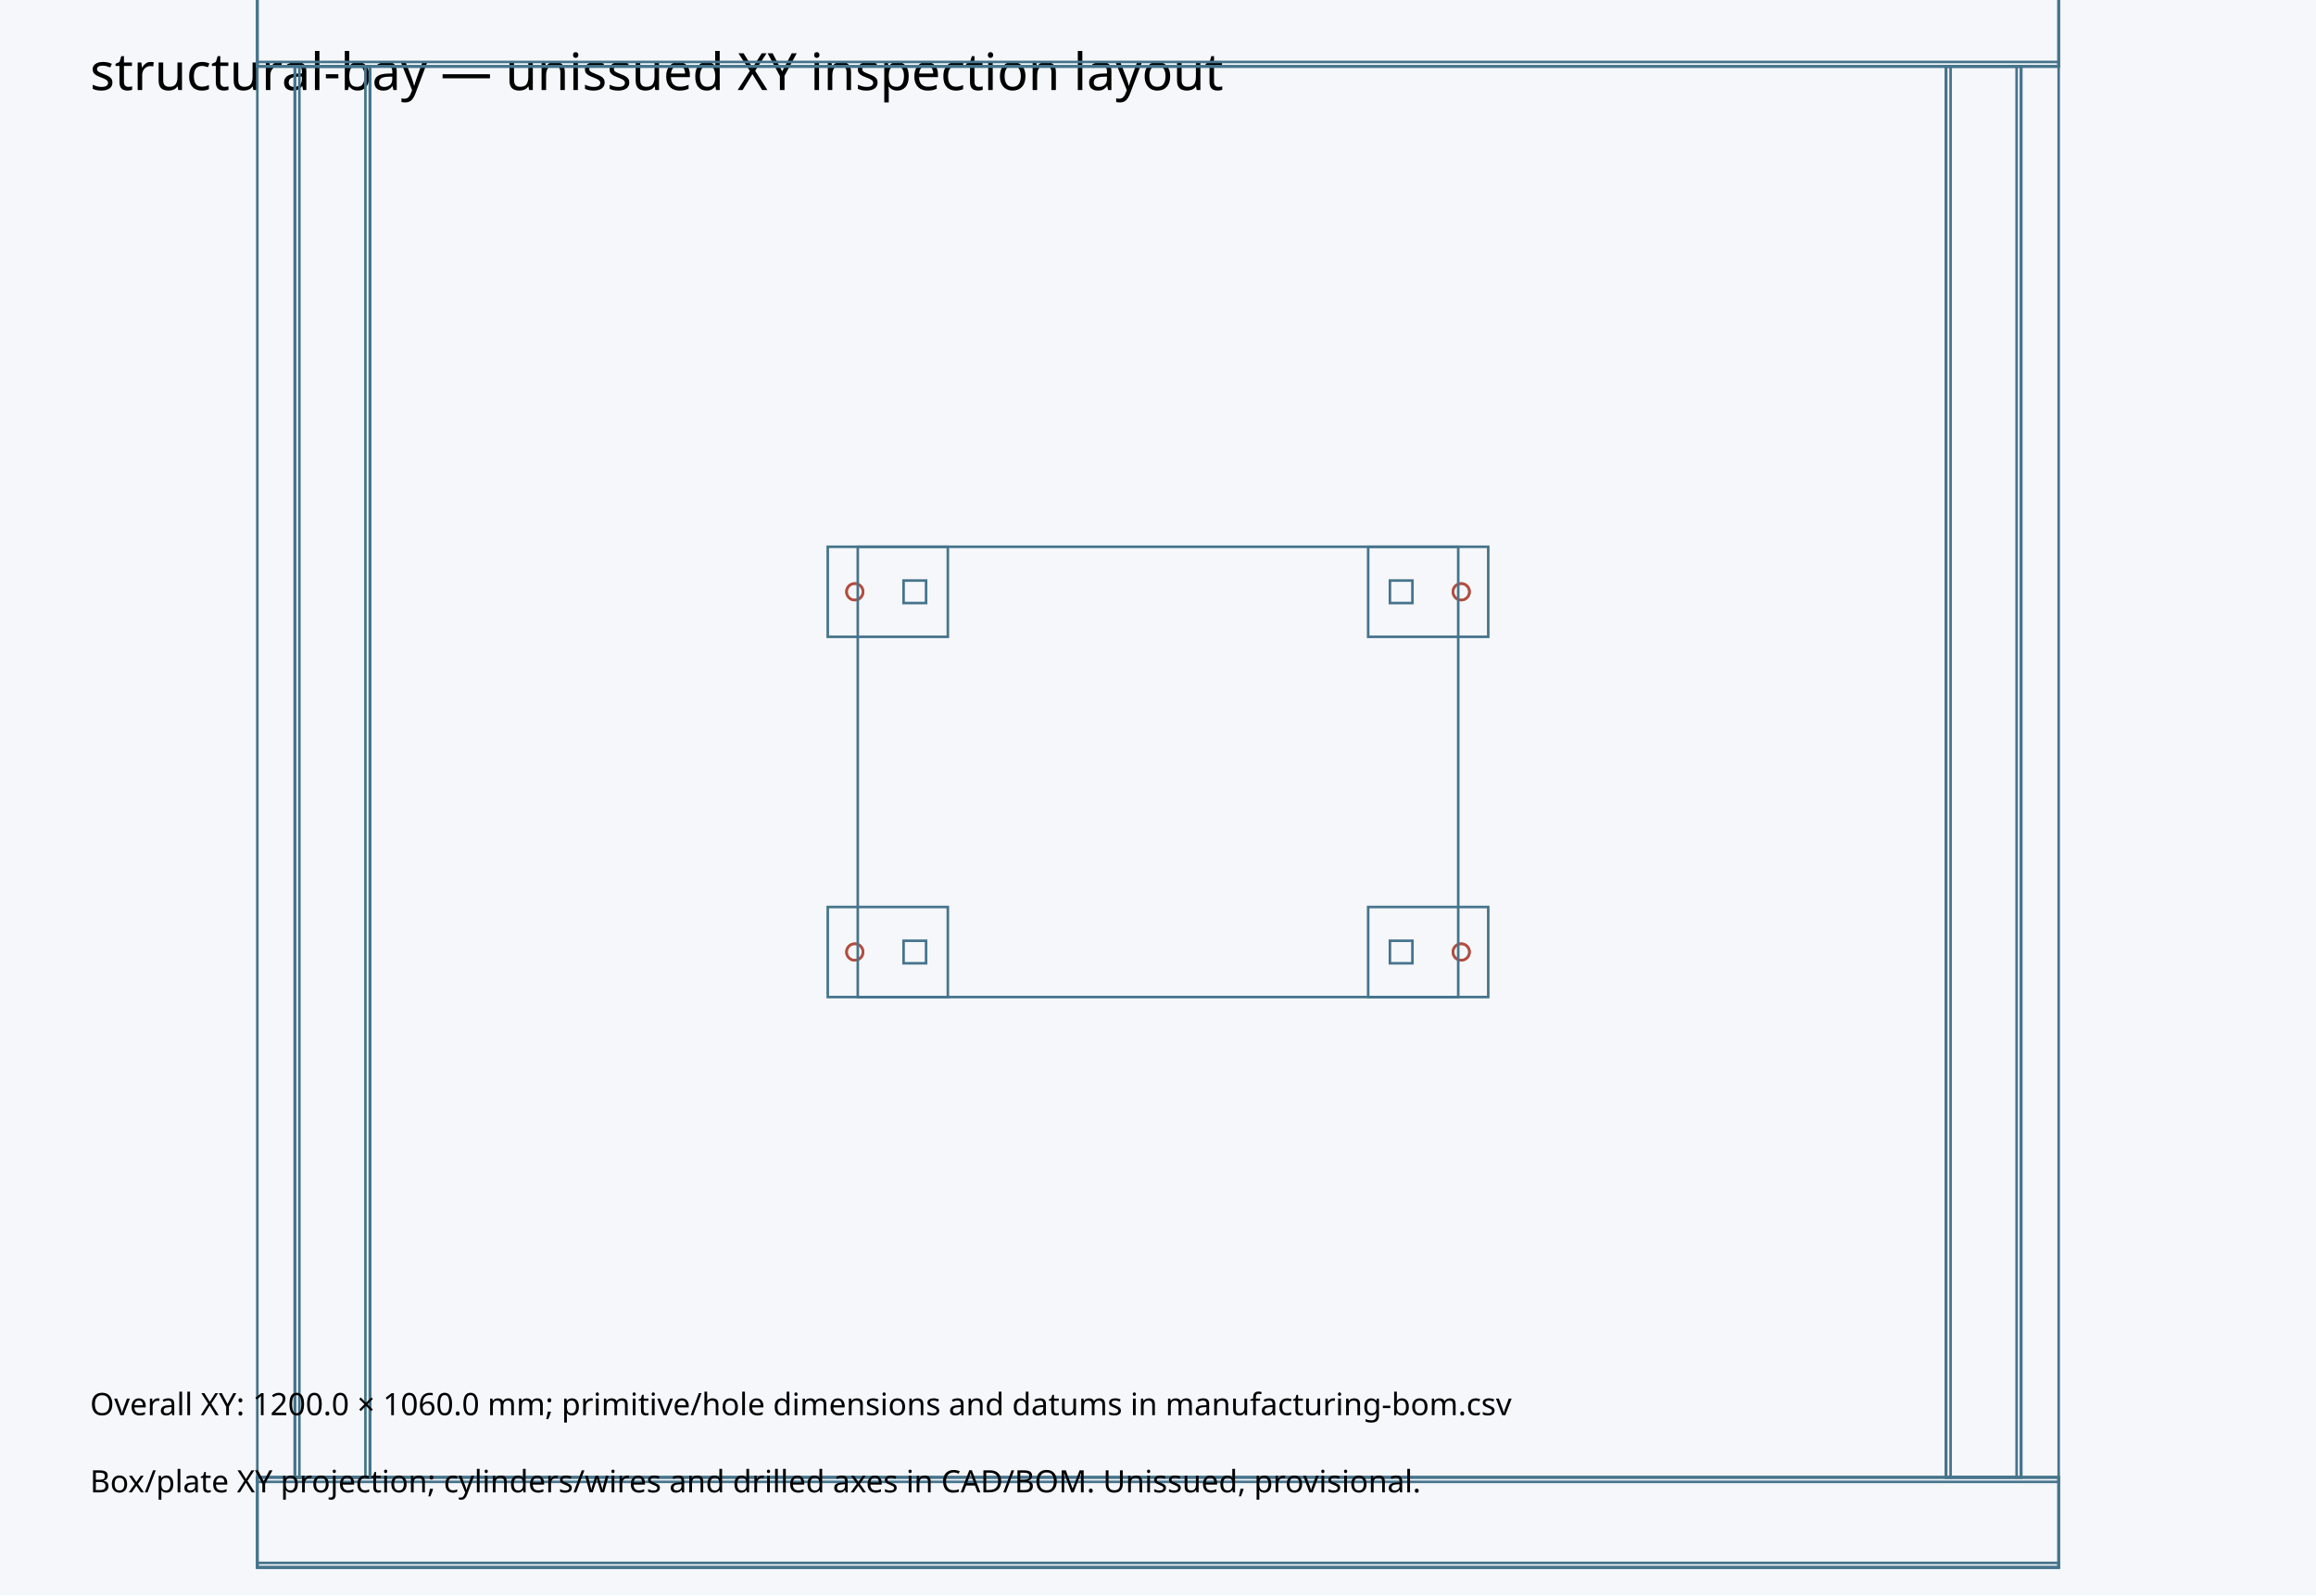
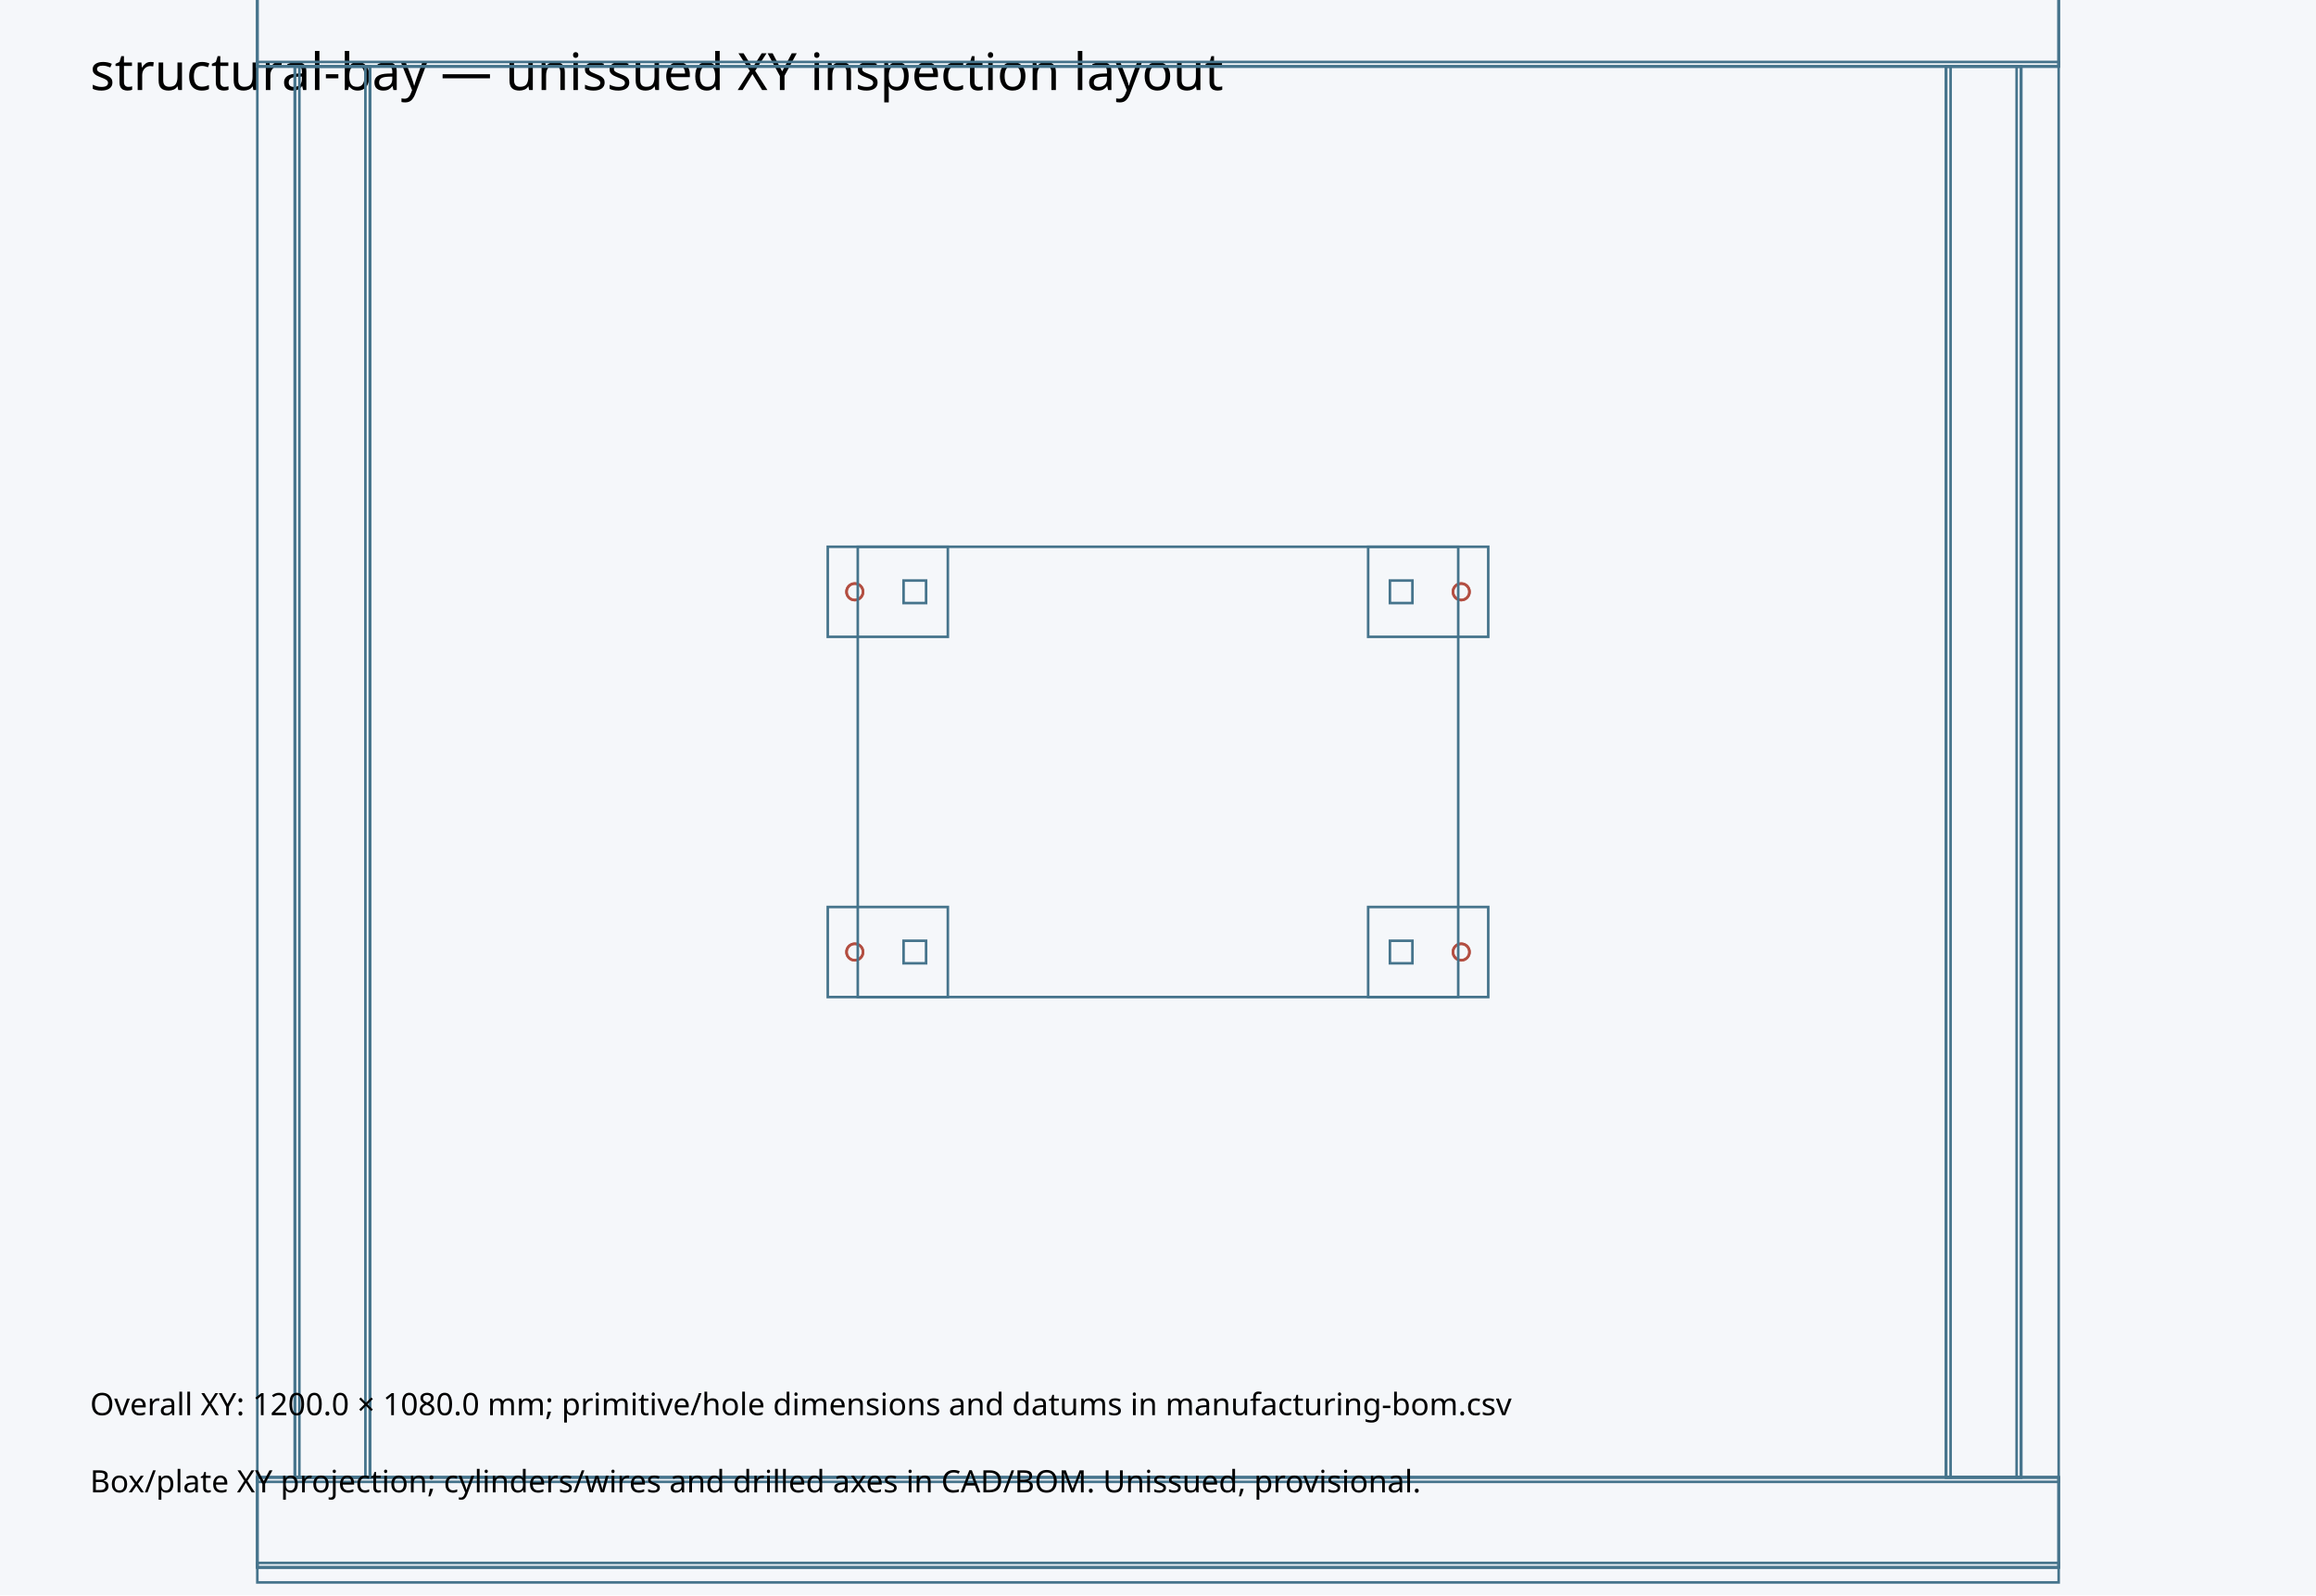
<svg xmlns="http://www.w3.org/2000/svg" width="900" height="620" viewBox="0 0 900 620">
  <rect width="900" height="620" fill="#f5f7fa" />
  <text x="35" y="35" font-family="sans-serif" font-size="20">structural-bay — unissued XY inspection layout</text>
  <rect x="100.000" y="574.167" width="700.000" height="35.000" fill="none" stroke="#46748c" />
  <rect x="100.000" y="574.167" width="700.000" height="35.000" fill="none" stroke="#46748c" />
  <rect x="100.000" y="607.417" width="700.000" height="1.750" fill="none" stroke="#46748c" />
  <rect x="100.000" y="574.167" width="700.000" height="1.750" fill="none" stroke="#46748c" />
  <rect x="100.000" y="-9.167" width="700.000" height="35.000" fill="none" stroke="#46748c" />
  <rect x="100.000" y="-9.167" width="700.000" height="35.000" fill="none" stroke="#46748c" />
  <rect x="100.000" y="24.083" width="700.000" height="1.750" fill="none" stroke="#46748c" />
  <rect x="100.000" y="-9.167" width="700.000" height="1.750" fill="none" stroke="#46748c" />
  <rect x="114.583" y="25.833" width="29.167" height="548.333" fill="none" stroke="#46748c" />
  <rect x="114.583" y="25.833" width="29.167" height="548.333" fill="none" stroke="#46748c" />
  <rect x="142.000" y="25.833" width="1.750" height="548.333" fill="none" stroke="#46748c" />
  <rect x="114.583" y="25.833" width="1.750" height="548.333" fill="none" stroke="#46748c" />
  <rect x="756.250" y="25.833" width="29.167" height="548.333" fill="none" stroke="#46748c" />
  <rect x="756.250" y="25.833" width="29.167" height="548.333" fill="none" stroke="#46748c" />
  <rect x="783.667" y="25.833" width="1.750" height="548.333" fill="none" stroke="#46748c" />
  <rect x="756.250" y="25.833" width="1.750" height="548.333" fill="none" stroke="#46748c" />
-   <rect x="100.000" y="-9.167" width="700.000" height="618.333" fill="none" stroke="#46748c" />
+   <rect x="100.000" y="-15.000" width="700.000" height="630.000" fill="none" stroke="#46748c" />
  <circle cx="332.167" cy="370.000" r="3.208" fill="none" stroke="#b34e41" />
  <circle cx="332.167" cy="230.000" r="3.208" fill="none" stroke="#b34e41" />
  <circle cx="567.833" cy="370.000" r="3.208" fill="none" stroke="#b34e41" />
  <circle cx="567.833" cy="230.000" r="3.208" fill="none" stroke="#b34e41" />
  <rect x="321.667" y="352.500" width="46.667" height="35.000" fill="none" stroke="#46748c" />
  <circle cx="332.167" cy="370.000" r="3.208" fill="none" stroke="#b34e41" />
  <rect x="351.125" y="365.625" width="8.750" height="8.750" fill="none" stroke="#46748c" />
  <rect x="321.667" y="212.500" width="46.667" height="35.000" fill="none" stroke="#46748c" />
  <circle cx="332.167" cy="230.000" r="3.208" fill="none" stroke="#b34e41" />
  <rect x="351.125" y="225.625" width="8.750" height="8.750" fill="none" stroke="#46748c" />
  <rect x="531.667" y="352.500" width="46.667" height="35.000" fill="none" stroke="#46748c" />
  <circle cx="567.833" cy="370.000" r="3.208" fill="none" stroke="#b34e41" />
  <rect x="540.125" y="365.625" width="8.750" height="8.750" fill="none" stroke="#46748c" />
  <rect x="531.667" y="212.500" width="46.667" height="35.000" fill="none" stroke="#46748c" />
  <circle cx="567.833" cy="230.000" r="3.208" fill="none" stroke="#b34e41" />
  <rect x="540.125" y="225.625" width="8.750" height="8.750" fill="none" stroke="#46748c" />
  <rect x="333.333" y="212.500" width="233.333" height="175.000" fill="none" stroke="#46748c" />
-   <text x="35" y="550" font-family="sans-serif">Overall XY: 1200.0 × 1060.0 mm; primitive/hole dimensions and datums in manufacturing-bom.csv</text>
+   <text x="35" y="550" font-family="sans-serif">Overall XY: 1200.0 × 1080.0 mm; primitive/hole dimensions and datums in manufacturing-bom.csv</text>
  <text x="35" y="580" font-family="sans-serif">Box/plate XY projection; cylinders/wires and drilled axes in CAD/BOM. Unissued, provisional.</text>
</svg>
